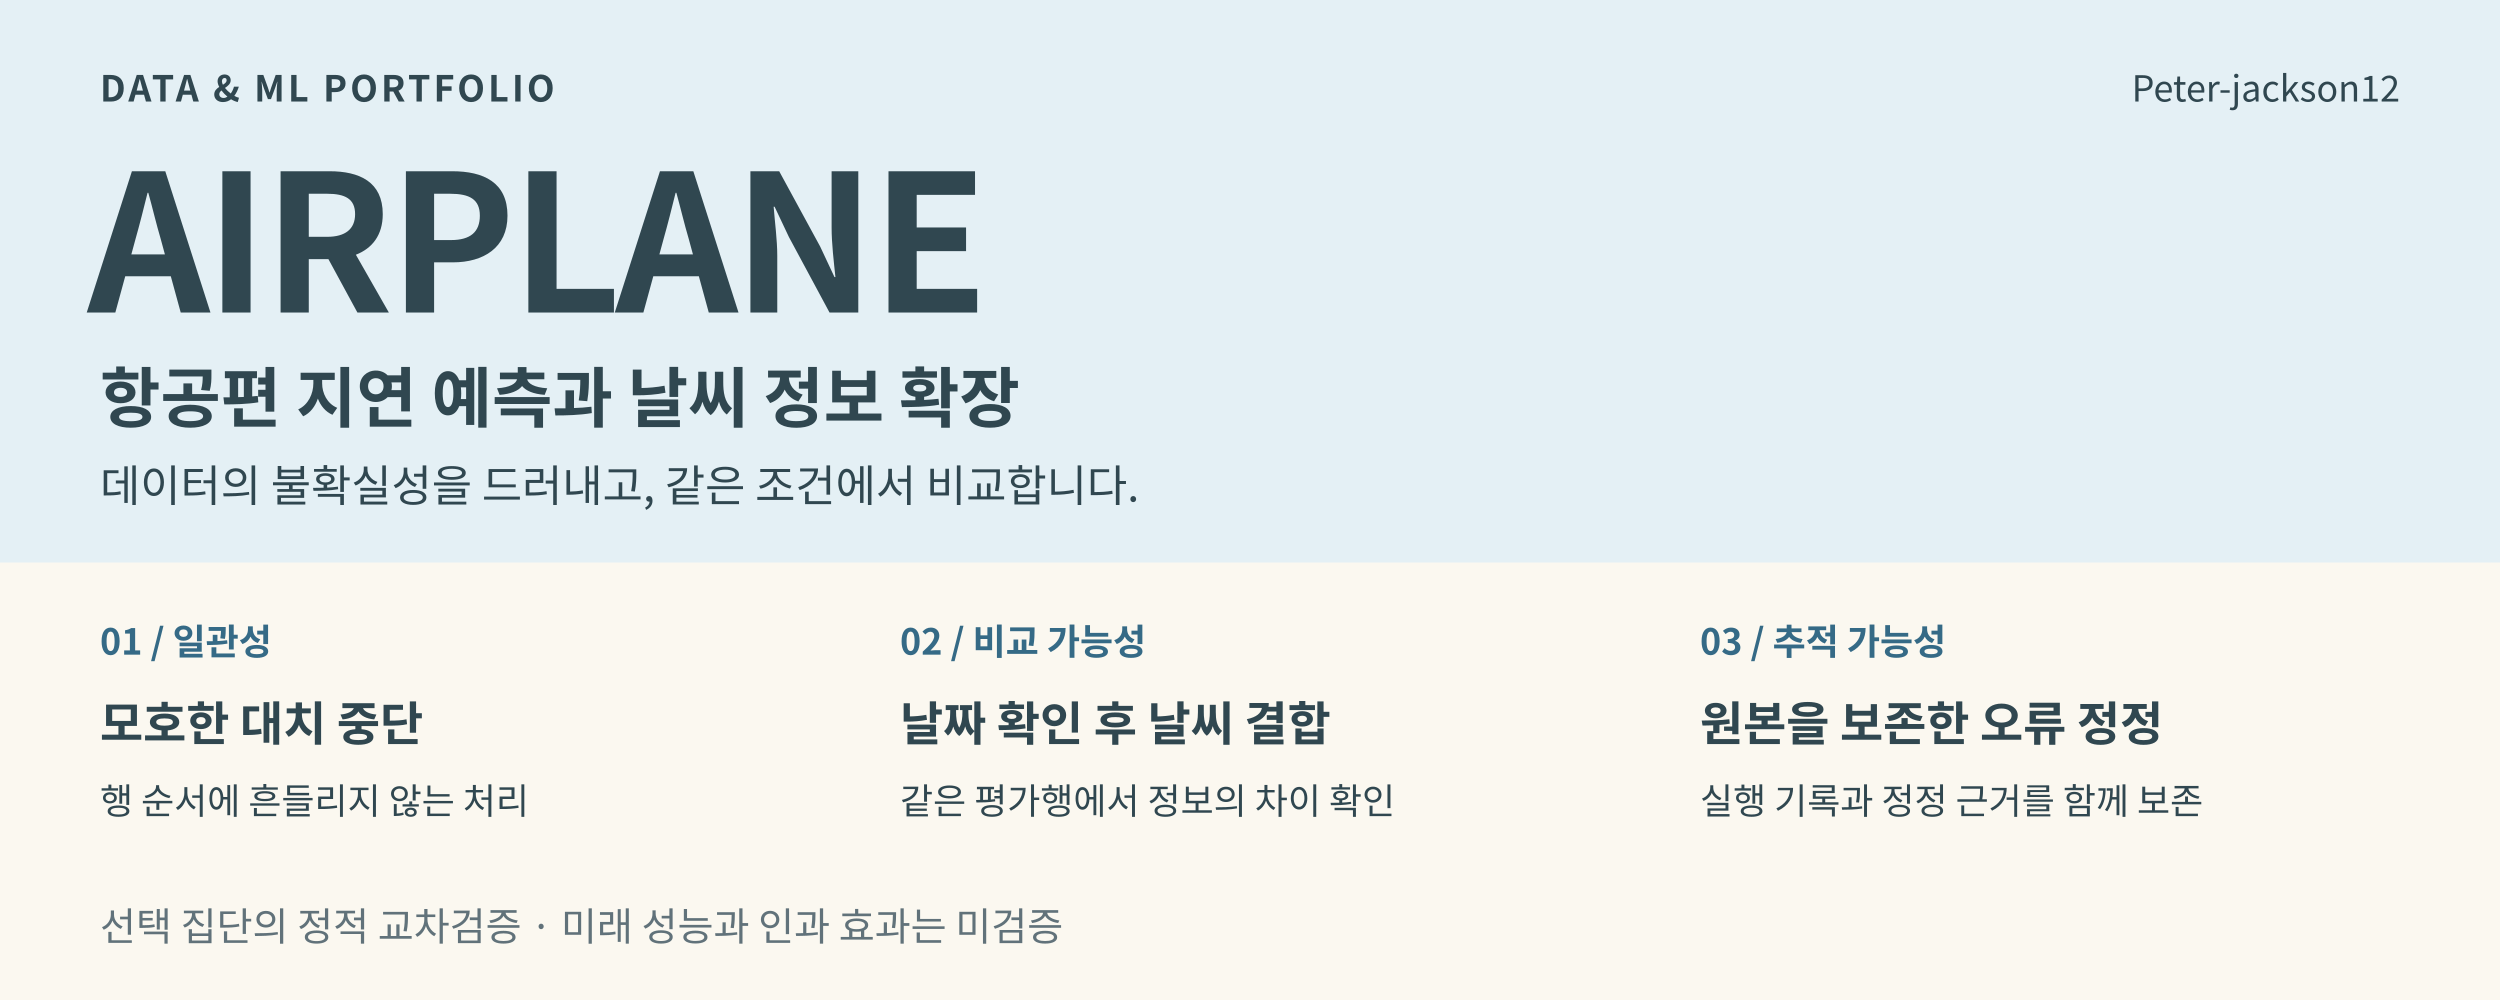
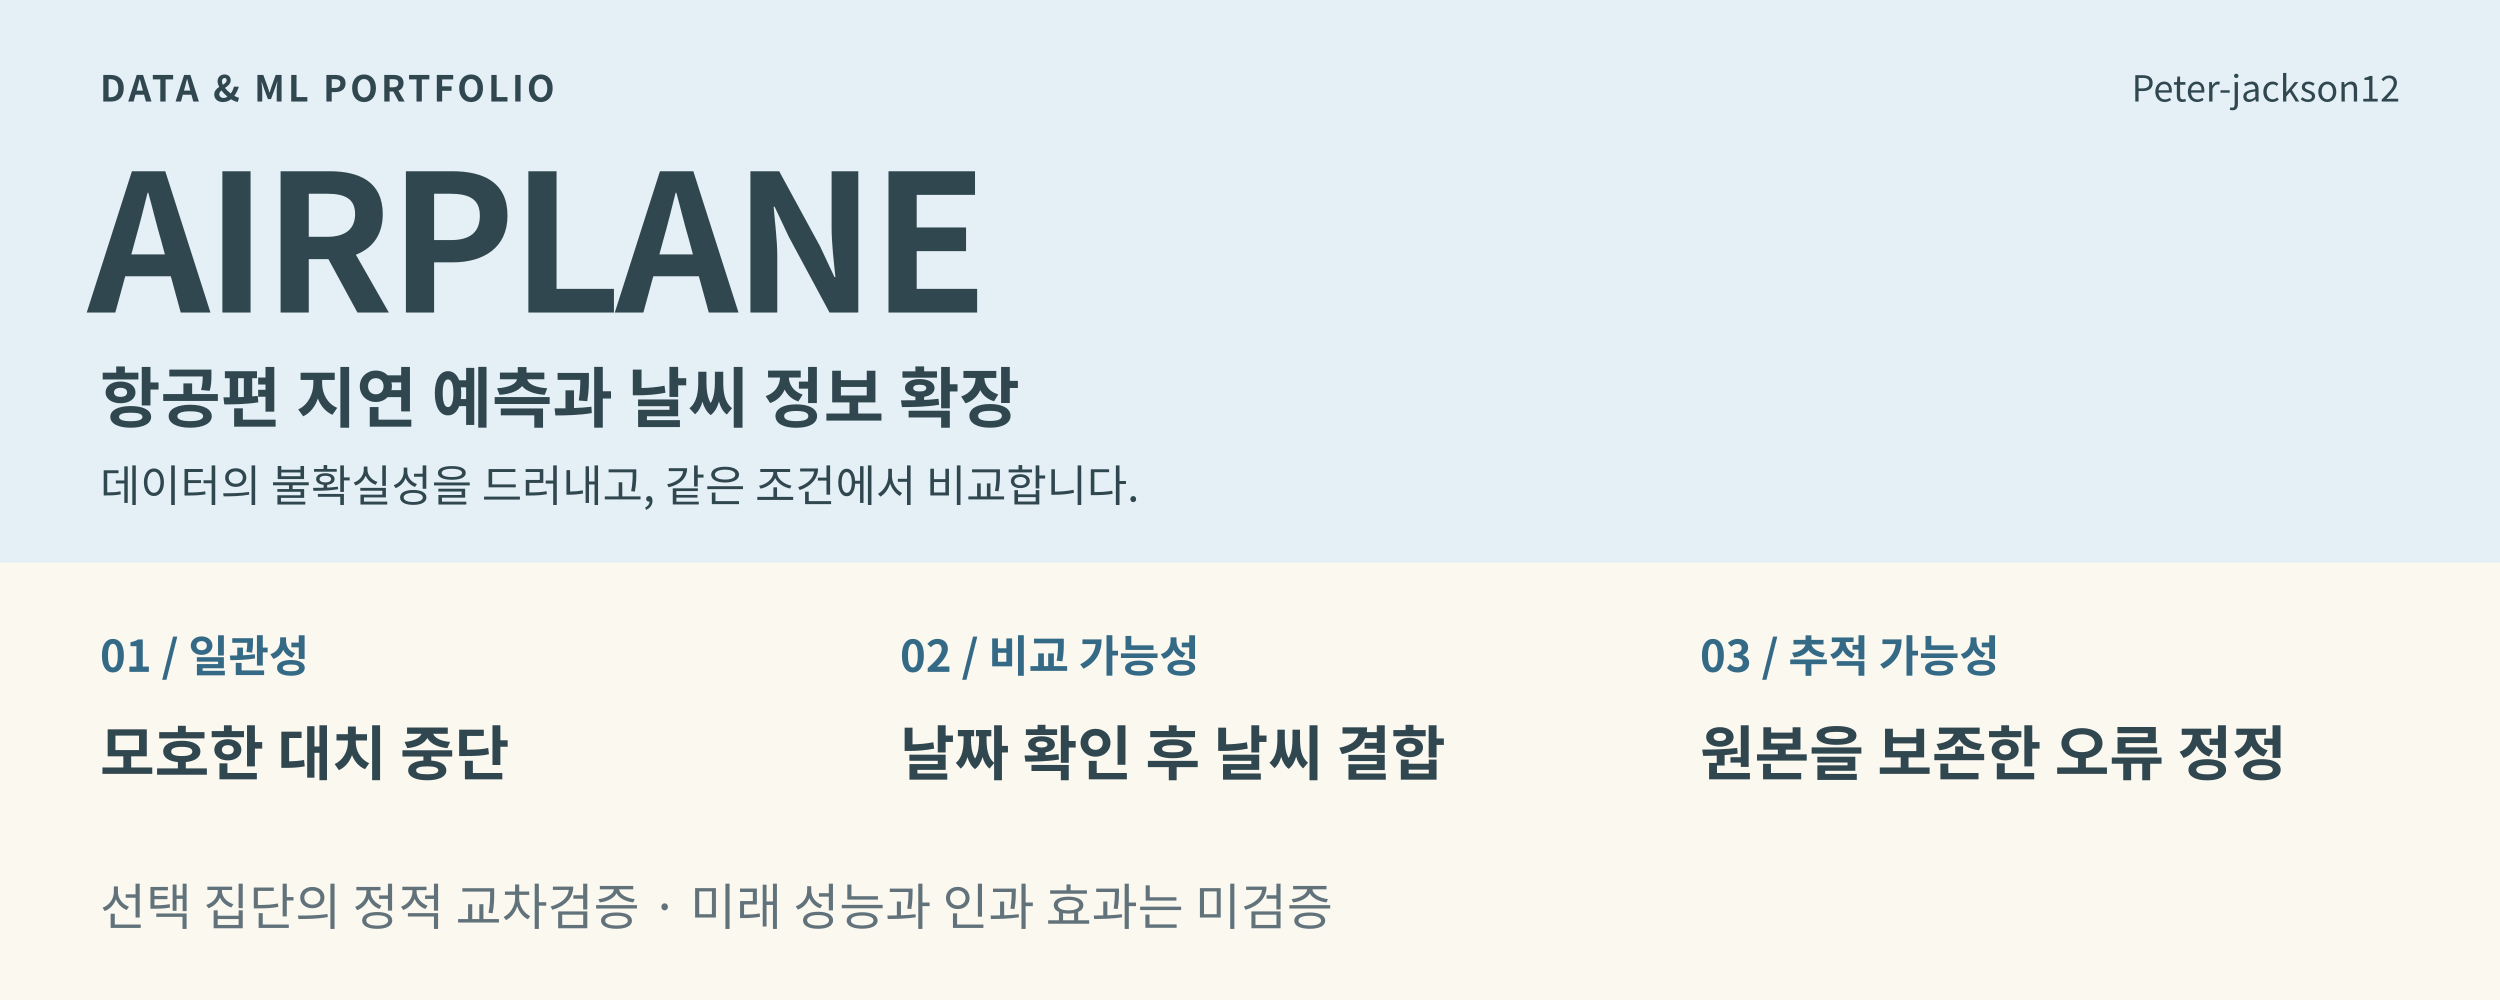
<svg xmlns="http://www.w3.org/2000/svg" width="1600" height="640" viewBox="0 0 1600 640" role="img" aria-labelledby="title desc">
  <rect width="1600" height="640" fill="#FBF8F0" />
  <rect x="0" y="0" width="1600" height="360" fill="#E4F0F5" />
  <text x="64" y="65" fill="#304750" font-family="Noto Sans CJK KR, Malgun Gothic, Apple SD Gothic Neo, sans-serif" font-size="23" font-weight="700" text-anchor="start" style="font-variant-numeric:tabular-nums" letter-spacing="2">DATA &amp; ML PORTFOLIO</text>
  <text x="1536" y="65" fill="#304750" font-family="Noto Sans CJK KR, Malgun Gothic, Apple SD Gothic Neo, sans-serif" font-size="23" font-weight="400" text-anchor="end" style="font-variant-numeric:tabular-nums">Peter-jackson12</text>
  <text x="56" y="200" fill="#304750" font-family="Noto Sans CJK KR, Malgun Gothic, Apple SD Gothic Neo, sans-serif" font-size="122" font-weight="900" text-anchor="start" style="font-variant-numeric:tabular-nums" letter-spacing="-3">AIRPLANE</text>
  <text x="64" y="270" fill="#304750" font-family="Noto Sans CJK KR, Malgun Gothic, Apple SD Gothic Neo, sans-serif" font-size="42" font-weight="700" text-anchor="start" style="font-variant-numeric:tabular-nums">항공편 지연 예측과 날씨 정보 확장</text>
  <text x="64" y="321" fill="#304750" font-family="Noto Sans CJK KR, Malgun Gothic, Apple SD Gothic Neo, sans-serif" font-size="28" font-weight="400" text-anchor="start" style="font-variant-numeric:tabular-nums">데이터의 불확실성을 드러내고, 같은 조건에서 비교합니다.</text>
-   <text x="64" y="419" fill="#356A86" font-family="Noto Sans CJK KR, Malgun Gothic, Apple SD Gothic Neo, sans-serif" font-size="23" font-weight="700" text-anchor="start" style="font-variant-numeric:tabular-nums">01 / 일관성</text>
-   <text x="64" y="474" fill="#304750" font-family="Noto Sans CJK KR, Malgun Gothic, Apple SD Gothic Neo, sans-serif" font-size="30" font-weight="700" text-anchor="start" style="font-variant-numeric:tabular-nums">모호한 대치 중단</text>
-   <text x="64" y="521" fill="#304750" font-family="Noto Sans CJK KR, Malgun Gothic, Apple SD Gothic Neo, sans-serif" font-size="23" font-weight="400" text-anchor="start" style="font-variant-numeric:tabular-nums">행 순서에 흔들리지 않는 처리</text>
-   <text x="576" y="419" fill="#356A86" font-family="Noto Sans CJK KR, Malgun Gothic, Apple SD Gothic Neo, sans-serif" font-size="23" font-weight="700" text-anchor="start" style="font-variant-numeric:tabular-nums">02 / 비교 가능성</text>
-   <text x="576" y="474" fill="#304750" font-family="Noto Sans CJK KR, Malgun Gothic, Apple SD Gothic Neo, sans-serif" font-size="30" font-weight="700" text-anchor="start" style="font-variant-numeric:tabular-nums">날짜 확인 후 날씨 결합</text>
-   <text x="576" y="521" fill="#304750" font-family="Noto Sans CJK KR, Malgun Gothic, Apple SD Gothic Neo, sans-serif" font-size="23" font-weight="400" text-anchor="start" style="font-variant-numeric:tabular-nums">같은 평가행에서 정보의 차이 확인</text>
-   <text x="1088" y="419" fill="#356A86" font-family="Noto Sans CJK KR, Malgun Gothic, Apple SD Gothic Neo, sans-serif" font-size="23" font-weight="700" text-anchor="start" style="font-variant-numeric:tabular-nums">03 / 추적 가능성</text>
-   <text x="1088" y="474" fill="#304750" font-family="Noto Sans CJK KR, Malgun Gothic, Apple SD Gothic Neo, sans-serif" font-size="30" font-weight="700" text-anchor="start" style="font-variant-numeric:tabular-nums">원본을 보존한 오류 정정</text>
-   <text x="1088" y="521" fill="#304750" font-family="Noto Sans CJK KR, Malgun Gothic, Apple SD Gothic Neo, sans-serif" font-size="23" font-weight="400" text-anchor="start" style="font-variant-numeric:tabular-nums">실행 기록과 정정 근거를 함께 보존</text>
-   <text x="64" y="602" fill="#61727A" font-family="Noto Sans CJK KR, Malgun Gothic, Apple SD Gothic Neo, sans-serif" font-size="25" font-weight="400" text-anchor="start" style="font-variant-numeric:tabular-nums">선택 집단의 정적 교차검증 · 미래 성능과 인과 효과는 미검증</text>
+   <text x="64" y="430" fill="#356A86" font-family="Noto Sans CJK KR, Malgun Gothic, Apple SD Gothic Neo, sans-serif" font-size="28" font-weight="700" text-anchor="start" style="font-variant-numeric:tabular-nums">01 / 일관성</text>
+   <text x="64" y="496" fill="#304750" font-family="Noto Sans CJK KR, Malgun Gothic, Apple SD Gothic Neo, sans-serif" font-size="38" font-weight="700" text-anchor="start" style="font-variant-numeric:tabular-nums">모호한 대치 중단</text>
+   <text x="576" y="430" fill="#356A86" font-family="Noto Sans CJK KR, Malgun Gothic, Apple SD Gothic Neo, sans-serif" font-size="28" font-weight="700" text-anchor="start" style="font-variant-numeric:tabular-nums">02 / 비교 가능성</text>
+   <text x="576" y="496" fill="#304750" font-family="Noto Sans CJK KR, Malgun Gothic, Apple SD Gothic Neo, sans-serif" font-size="38" font-weight="700" text-anchor="start" style="font-variant-numeric:tabular-nums">날짜 확인 후 날씨 결합</text>
+   <text x="1088" y="430" fill="#356A86" font-family="Noto Sans CJK KR, Malgun Gothic, Apple SD Gothic Neo, sans-serif" font-size="28" font-weight="700" text-anchor="start" style="font-variant-numeric:tabular-nums">03 / 추적 가능성</text>
+   <text x="1088" y="496" fill="#304750" font-family="Noto Sans CJK KR, Malgun Gothic, Apple SD Gothic Neo, sans-serif" font-size="38" font-weight="700" text-anchor="start" style="font-variant-numeric:tabular-nums">원본을 보존한 오류 정정</text>
+   <text x="64" y="592" fill="#61727A" font-family="Noto Sans CJK KR, Malgun Gothic, Apple SD Gothic Neo, sans-serif" font-size="32" font-weight="400" text-anchor="start" style="font-variant-numeric:tabular-nums">선택 집단의 정적 교차검증 · 미래 성능과 인과 효과는 미검증</text>
</svg>
